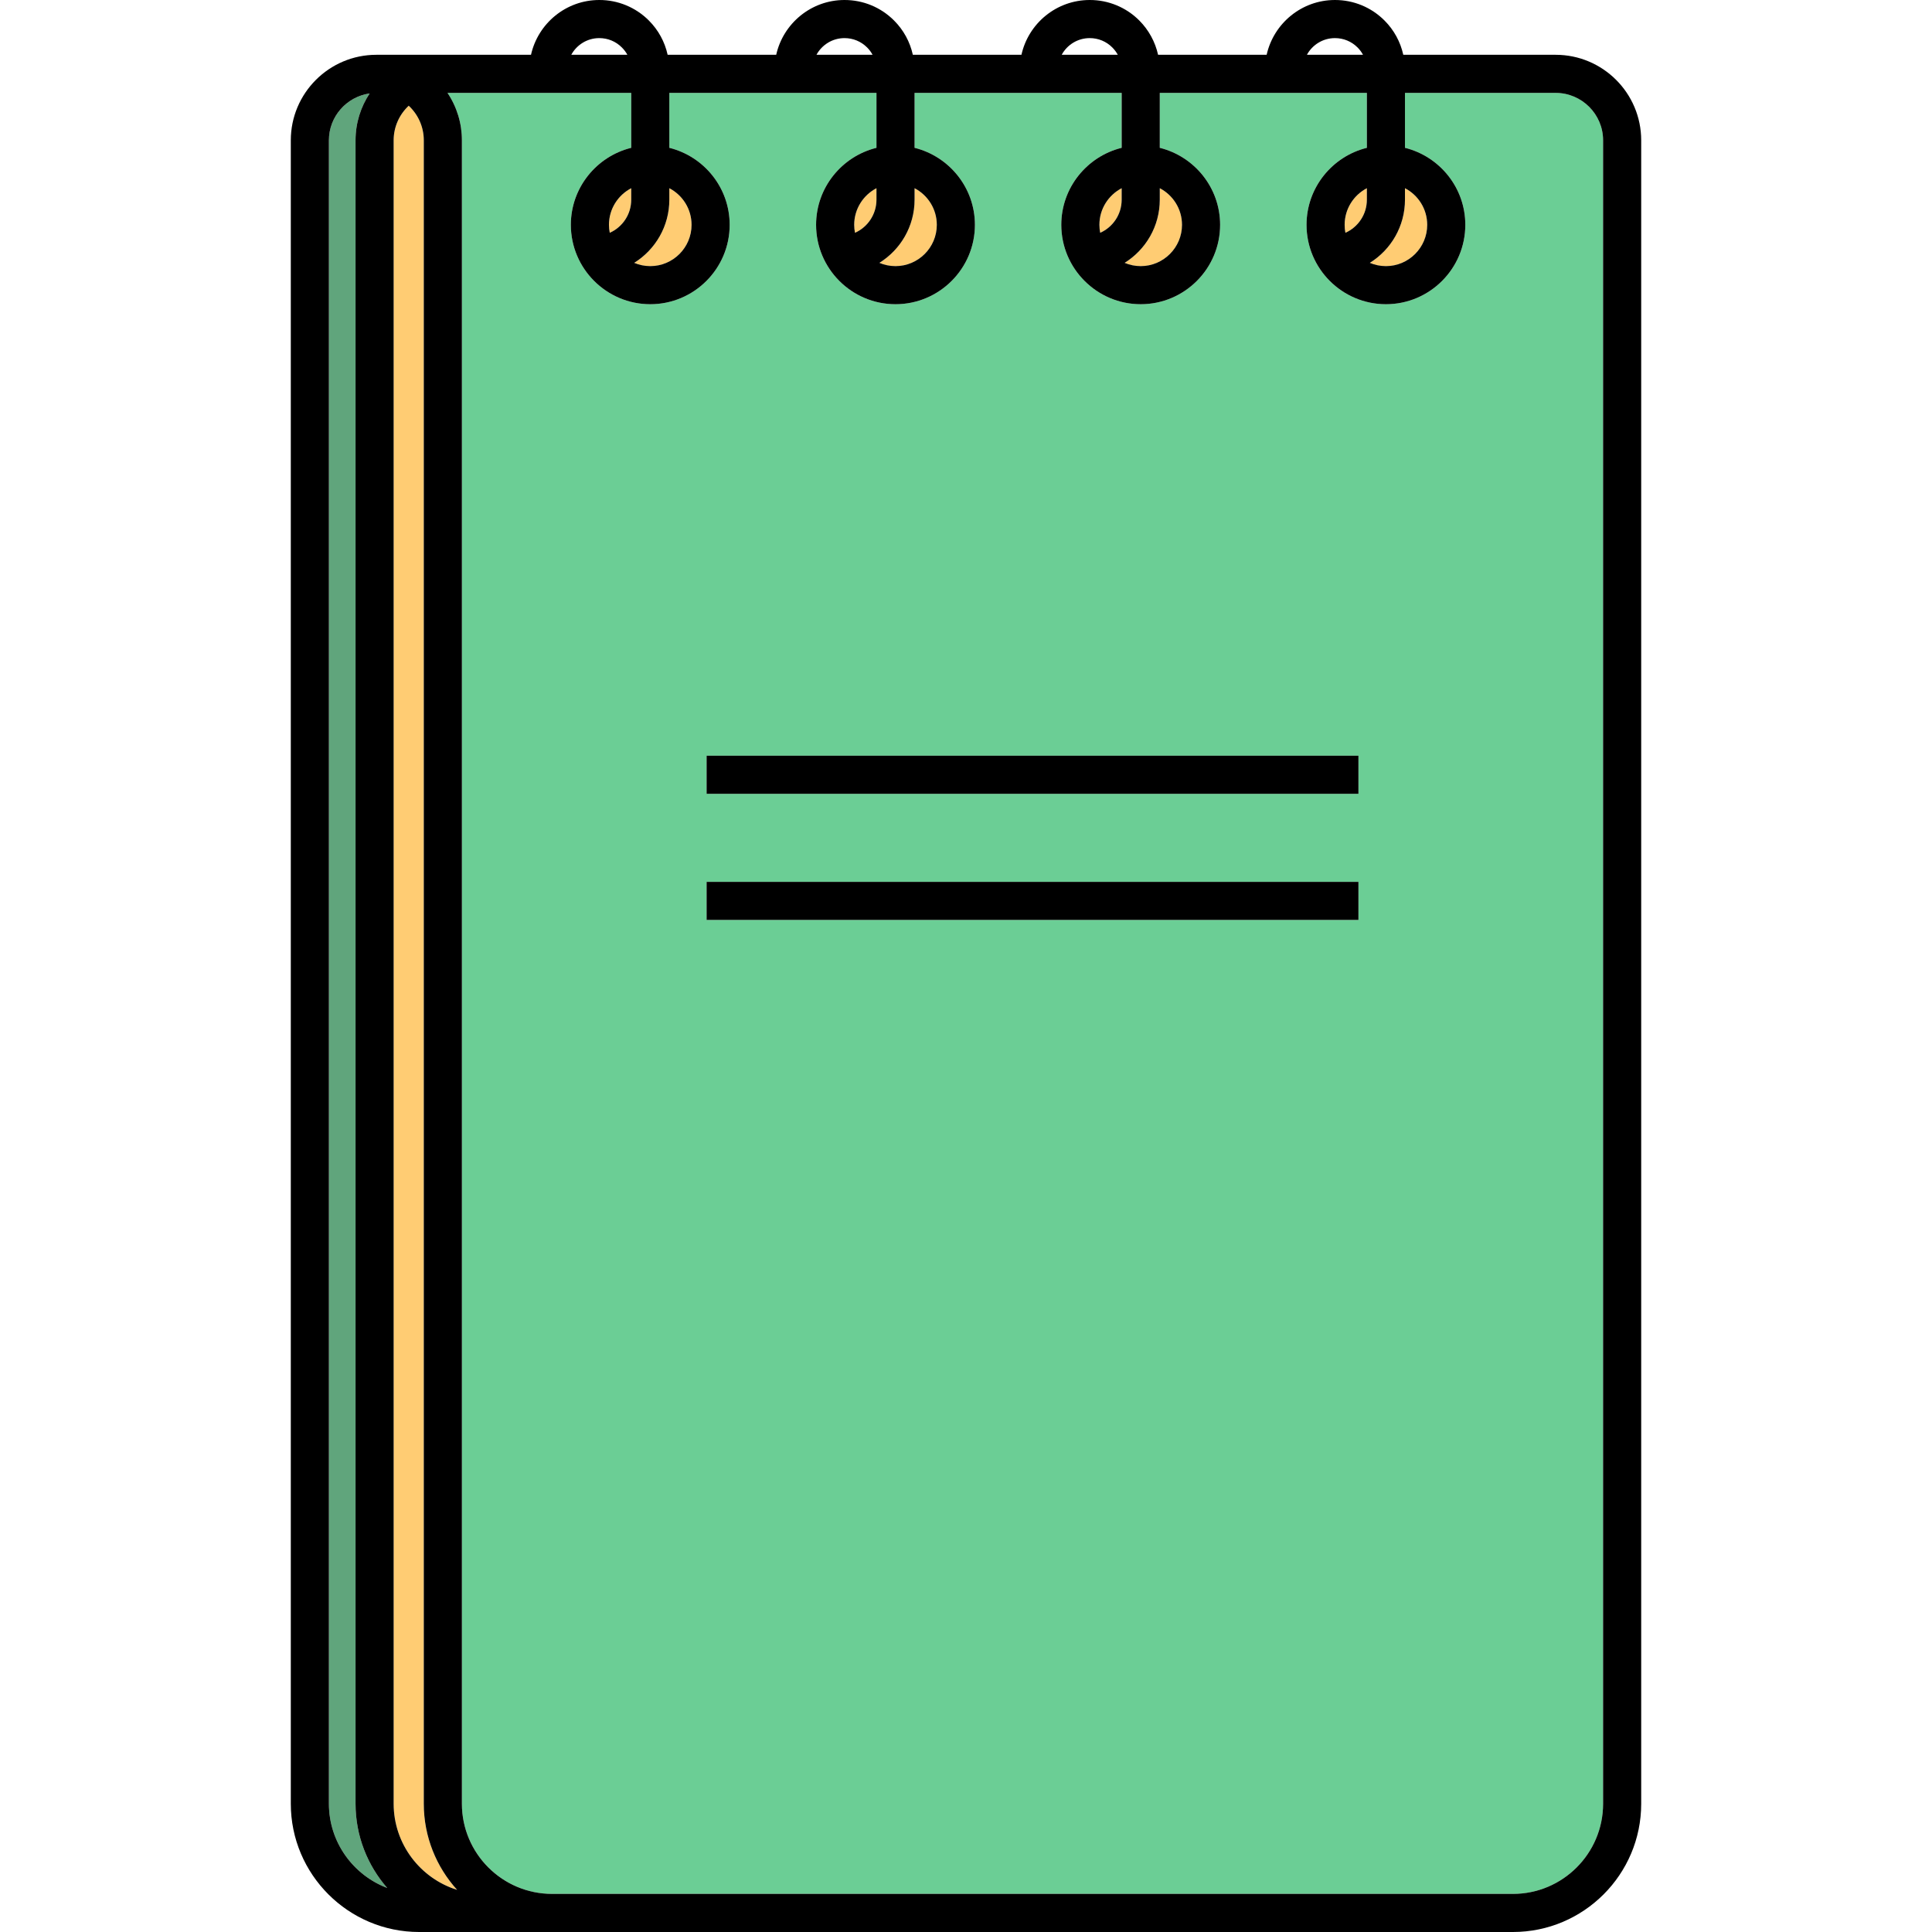
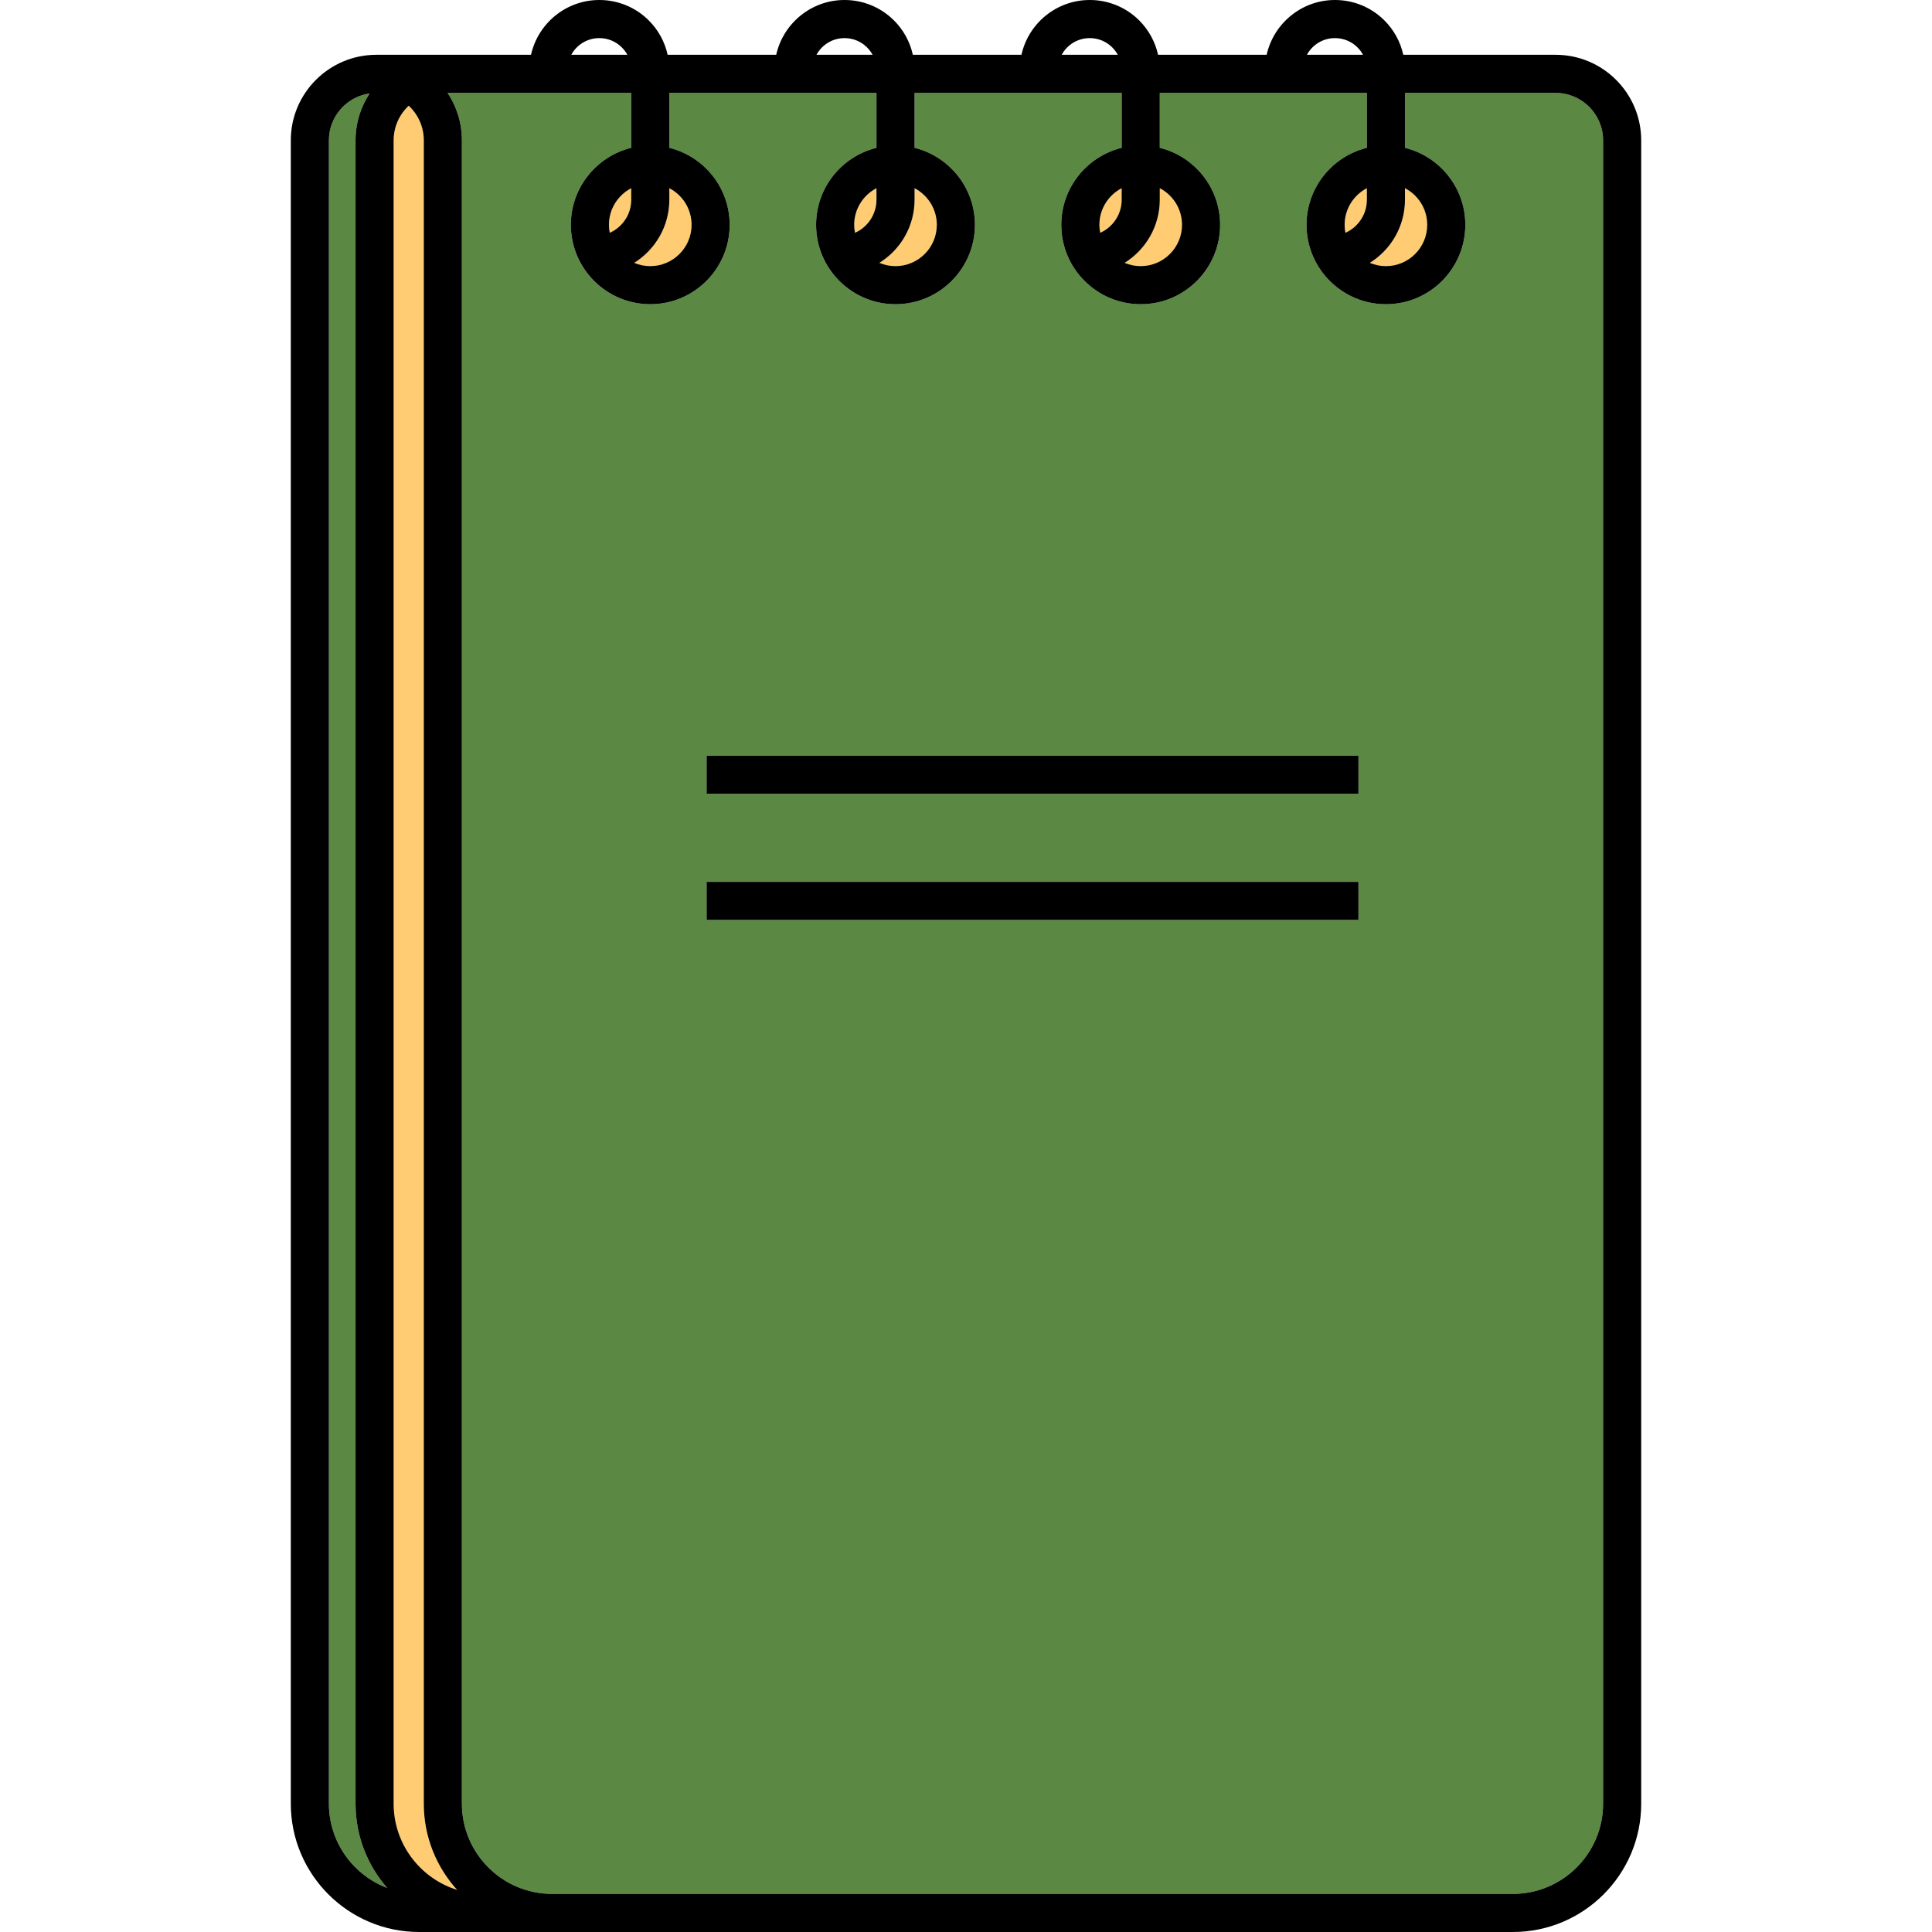
<svg xmlns="http://www.w3.org/2000/svg" viewBox="0 0 456.29 456.29">
  <path d="M331.82 44.45c3.12 1.63 5.25 4.89 5.25 8.65 0 5.37-4.37 9.75-9.75 9.75-1.35 0-2.63-.28-3.8-.77 5-3.11 8.3-8.64 8.3-14.92v-2.71zm-9 0v2.71c0 3.48-2.07 6.48-5.07 7.82-.12-.61-.18-1.24-.18-1.88 0-3.76 2.13-7.02 5.25-8.65zm-48.91 0c3.12 1.63 5.25 4.89 5.25 8.65 0 5.37-4.38 9.75-9.75 9.75a9.77 9.77 0 0 1-3.8-.77c4.99-3.11 8.3-8.64 8.3-14.92v-2.71zm-9 0v2.71c0 3.48-2.07 6.48-5.07 7.82-.12-.61-.19-1.24-.19-1.88 0-3.76 2.14-7.02 5.26-8.65zm-48.91 0c3.11 1.63 5.25 4.89 5.25 8.65 0 5.37-4.38 9.75-9.76 9.75-1.35 0-2.63-.28-3.8-.77 5-3.11 8.31-8.64 8.31-14.92v-2.71zm-9 0v2.71a8.57 8.57 0 0 1-5.07 7.82c-.12-.61-.19-1.24-.19-1.88 0-3.76 2.14-7.02 5.26-8.65zm-48.92 0c3.12 1.63 5.25 4.89 5.25 8.65 0 5.37-4.37 9.75-9.75 9.75-1.35 0-2.63-.28-3.8-.77 4.99-3.11 8.3-8.64 8.3-14.92v-2.71zm-9 0v2.71c0 3.48-2.07 6.48-5.07 7.82-.12-.61-.19-1.24-.19-1.88 0-3.76 2.14-7.02 5.26-8.65z" fill="#ffcc73" />
-   <path d="M378.61 33.14V426c0 11.74-9.55 21.29-21.29 21.29H130.39c-11.74 0-21.3-9.55-21.3-21.29V33.14a20.05 20.05 0 0 0-3.4-11.2h43.39v12.97c-8.17 2.02-14.26 9.4-14.26 18.19 0 10.34 8.42 18.75 18.76 18.75s18.75-8.41 18.75-18.75c0-8.79-6.08-16.16-14.25-18.19V21.94H207v12.97c-8.18 2.02-14.26 9.4-14.26 18.19 0 10.34 8.41 18.75 18.75 18.75s18.76-8.41 18.76-18.75c0-8.79-6.09-16.16-14.25-18.19V21.94h48.91v12.97c-8.17 2.02-14.26 9.4-14.26 18.19 0 10.34 8.42 18.75 18.76 18.75s18.75-8.41 18.75-18.75c0-8.79-6.08-16.16-14.25-18.19V21.94h48.91v12.97c-8.17 2.02-14.25 9.4-14.25 18.19 0 10.34 8.41 18.75 18.75 18.75s18.75-8.41 18.75-18.75c0-8.79-6.08-16.16-14.25-18.19V21.94h35.58c6.18 0 11.21 5.03 11.21 11.2zm-57.78 184.13v-9H166.88v9h153.95zm0-29.79v-9H166.88v9h153.95z" fill="#6bce95" />
-   <path d="M83.97 425.99c0 7.61 2.83 14.57 7.48 19.9-8.03-3.05-13.77-10.81-13.77-19.9V33.14c0-5.63 4.19-10.3 9.62-11.07-2.1 3.18-3.33 6.98-3.33 11.07v392.85z" fill="#60a57c" />
+   <path d="M378.61 33.14V426c0 11.74-9.55 21.29-21.29 21.29H130.39c-11.74 0-21.3-9.55-21.3-21.29V33.14a20.05 20.05 0 0 0-3.4-11.2h43.39v12.97c-8.17 2.02-14.26 9.4-14.26 18.19 0 10.34 8.42 18.75 18.76 18.75s18.75-8.41 18.75-18.75c0-8.79-6.08-16.16-14.25-18.19V21.94H207v12.97c-8.18 2.02-14.26 9.4-14.26 18.19 0 10.34 8.41 18.75 18.75 18.75s18.76-8.41 18.76-18.75c0-8.79-6.09-16.16-14.25-18.19V21.94h48.91v12.97c-8.17 2.02-14.26 9.4-14.26 18.19 0 10.34 8.42 18.75 18.76 18.75s18.75-8.41 18.75-18.75c0-8.79-6.08-16.16-14.25-18.19V21.94h48.91v12.97c-8.17 2.02-14.25 9.4-14.25 18.19 0 10.34 8.41 18.75 18.75 18.75s18.75-8.41 18.75-18.75c0-8.79-6.08-16.16-14.25-18.19V21.94h35.58c6.18 0 11.21 5.03 11.21 11.2zm-57.78 184.13v-9H166.88v9h153.95zm0-29.79v-9H166.88v9h153.95z" fill="#5b8843" />
+   <path d="M83.97 425.99c0 7.61 2.83 14.57 7.48 19.9-8.03-3.05-13.77-10.81-13.77-19.9V33.14c0-5.63 4.19-10.3 9.62-11.07-2.1 3.18-3.33 6.98-3.33 11.07v392.85z" fill="#5b8843" />
  <path d="M100.09 426c0 7.82 2.99 14.96 7.87 20.34-8.67-2.7-14.99-10.8-14.99-20.35V33.14c0-3.22 1.37-6.12 3.56-8.17 2.19 2.05 3.56 4.95 3.56 8.17V426z" fill="#ffcc73" />
  <path d="M387.61 33.14V426c0 16.7-13.59 30.29-30.29 30.29H98.99c-16.71 0-30.31-13.59-30.31-30.3V33.14c0-11.14 9.07-20.2 20.21-20.2h36.52C127.06 5.55 133.66 0 141.54 0a16.46 16.46 0 0 1 11.7 4.84c2.26 2.26 3.77 5.06 4.44 8.1h25.64C184.97 5.55 191.57 0 199.45 0c4.42 0 8.58 1.72 11.7 4.84 2.26 2.26 3.77 5.06 4.44 8.1h25.65C242.88 5.55 249.48 0 257.37 0a16.46 16.46 0 0 1 11.7 4.84c2.25 2.26 3.76 5.06 4.44 8.1h25.64C300.8 5.55 307.4 0 315.28 0c4.42 0 8.58 1.72 11.7 4.84 2.26 2.26 3.77 5.06 4.44 8.1h35.98c11.15 0 20.21 9.06 20.21 20.2zm-9 392.86V33.14c0-6.17-5.03-11.2-11.21-11.2h-35.58v12.97c8.17 2.03 14.25 9.4 14.25 18.19 0 10.34-8.41 18.75-18.75 18.75s-18.75-8.41-18.75-18.75c0-8.79 6.08-16.17 14.25-18.19V21.94h-48.91v12.97c8.17 2.03 14.25 9.4 14.25 18.19 0 10.34-8.41 18.75-18.75 18.75s-18.76-8.41-18.76-18.75c0-8.79 6.09-16.17 14.26-18.19V21.94H216v12.97c8.16 2.03 14.25 9.4 14.25 18.19 0 10.34-8.42 18.75-18.76 18.75s-18.75-8.41-18.75-18.75c0-8.79 6.08-16.17 14.26-18.19V21.94h-48.92v12.97c8.17 2.03 14.25 9.4 14.25 18.19 0 10.34-8.41 18.75-18.75 18.75s-18.76-8.41-18.76-18.75c0-8.79 6.09-16.17 14.26-18.19V21.94h-43.39a20.05 20.05 0 0 1 3.4 11.2V426c0 11.74 9.56 21.29 21.3 21.29h226.93c11.74 0 21.29-9.55 21.29-21.29zM337.07 53.1c0-3.76-2.13-7.02-5.25-8.65v2.71c0 6.28-3.3 11.81-8.3 14.92 1.17.49 2.45.77 3.8.77 5.38 0 9.75-4.38 9.75-9.75zm-14.25-5.94v-2.71c-3.12 1.63-5.25 4.89-5.25 8.65 0 .64.06 1.27.18 1.88 3-1.34 5.07-4.34 5.07-7.82zm-14.16-34.22h13.25a7.43 7.43 0 0 0-1.29-1.73C319.19 9.78 317.3 9 315.28 9c-2.85 0-5.34 1.59-6.62 3.94zm-29.5 40.16c0-3.76-2.13-7.02-5.25-8.65v2.71c0 6.28-3.31 11.81-8.3 14.92a9.77 9.77 0 0 0 3.8.77c5.37 0 9.75-4.38 9.75-9.75zm-14.25-5.94v-2.71c-3.12 1.63-5.26 4.89-5.26 8.65 0 .64.07 1.27.19 1.88 3-1.34 5.07-4.34 5.07-7.82zm-14.16-34.22H264c-.35-.63-.78-1.21-1.3-1.73-1.42-1.43-3.32-2.21-5.33-2.21-2.86 0-5.35 1.59-6.62 3.94zm-29.5 40.16c0-3.76-2.14-7.02-5.25-8.65v2.71c0 6.28-3.31 11.81-8.31 14.92 1.17.49 2.45.77 3.8.77 5.38 0 9.76-4.38 9.76-9.75zM207 47.16v-2.71c-3.12 1.63-5.26 4.89-5.26 8.65 0 .64.07 1.27.19 1.88a8.57 8.57 0 0 0 5.07-7.82zm-14.17-34.22h13.25a7.43 7.43 0 0 0-1.29-1.73C203.36 9.78 201.47 9 199.45 9c-2.85 0-5.34 1.59-6.62 3.94zm-29.5 40.16c0-3.76-2.13-7.02-5.25-8.65v2.71c0 6.28-3.31 11.81-8.3 14.92 1.17.49 2.45.77 3.8.77 5.38 0 9.75-4.38 9.75-9.75zm-14.25-5.94v-2.71c-3.12 1.63-5.26 4.89-5.26 8.65 0 .64.07 1.27.19 1.88 3-1.34 5.07-4.34 5.07-7.82zm-14.16-34.22h13.25c-.34-.63-.78-1.21-1.3-1.73-1.42-1.43-3.31-2.21-5.33-2.21-2.86 0-5.34 1.59-6.62 3.94zm-26.96 433.4c-4.88-5.38-7.87-12.52-7.87-20.34V33.14c0-3.22-1.37-6.12-3.56-8.17-2.19 2.05-3.56 4.95-3.56 8.17v392.85c0 9.55 6.32 17.65 14.99 20.35zm-16.51-.45c-4.65-5.33-7.48-12.29-7.48-19.9V33.14c0-4.09 1.23-7.89 3.33-11.07-5.43.77-9.62 5.44-9.62 11.07v392.85c0 9.09 5.74 16.85 13.77 19.9zm75.43-237.62h153.95v9H166.88zm0-29.79h153.95v9H166.88z" />
</svg>
